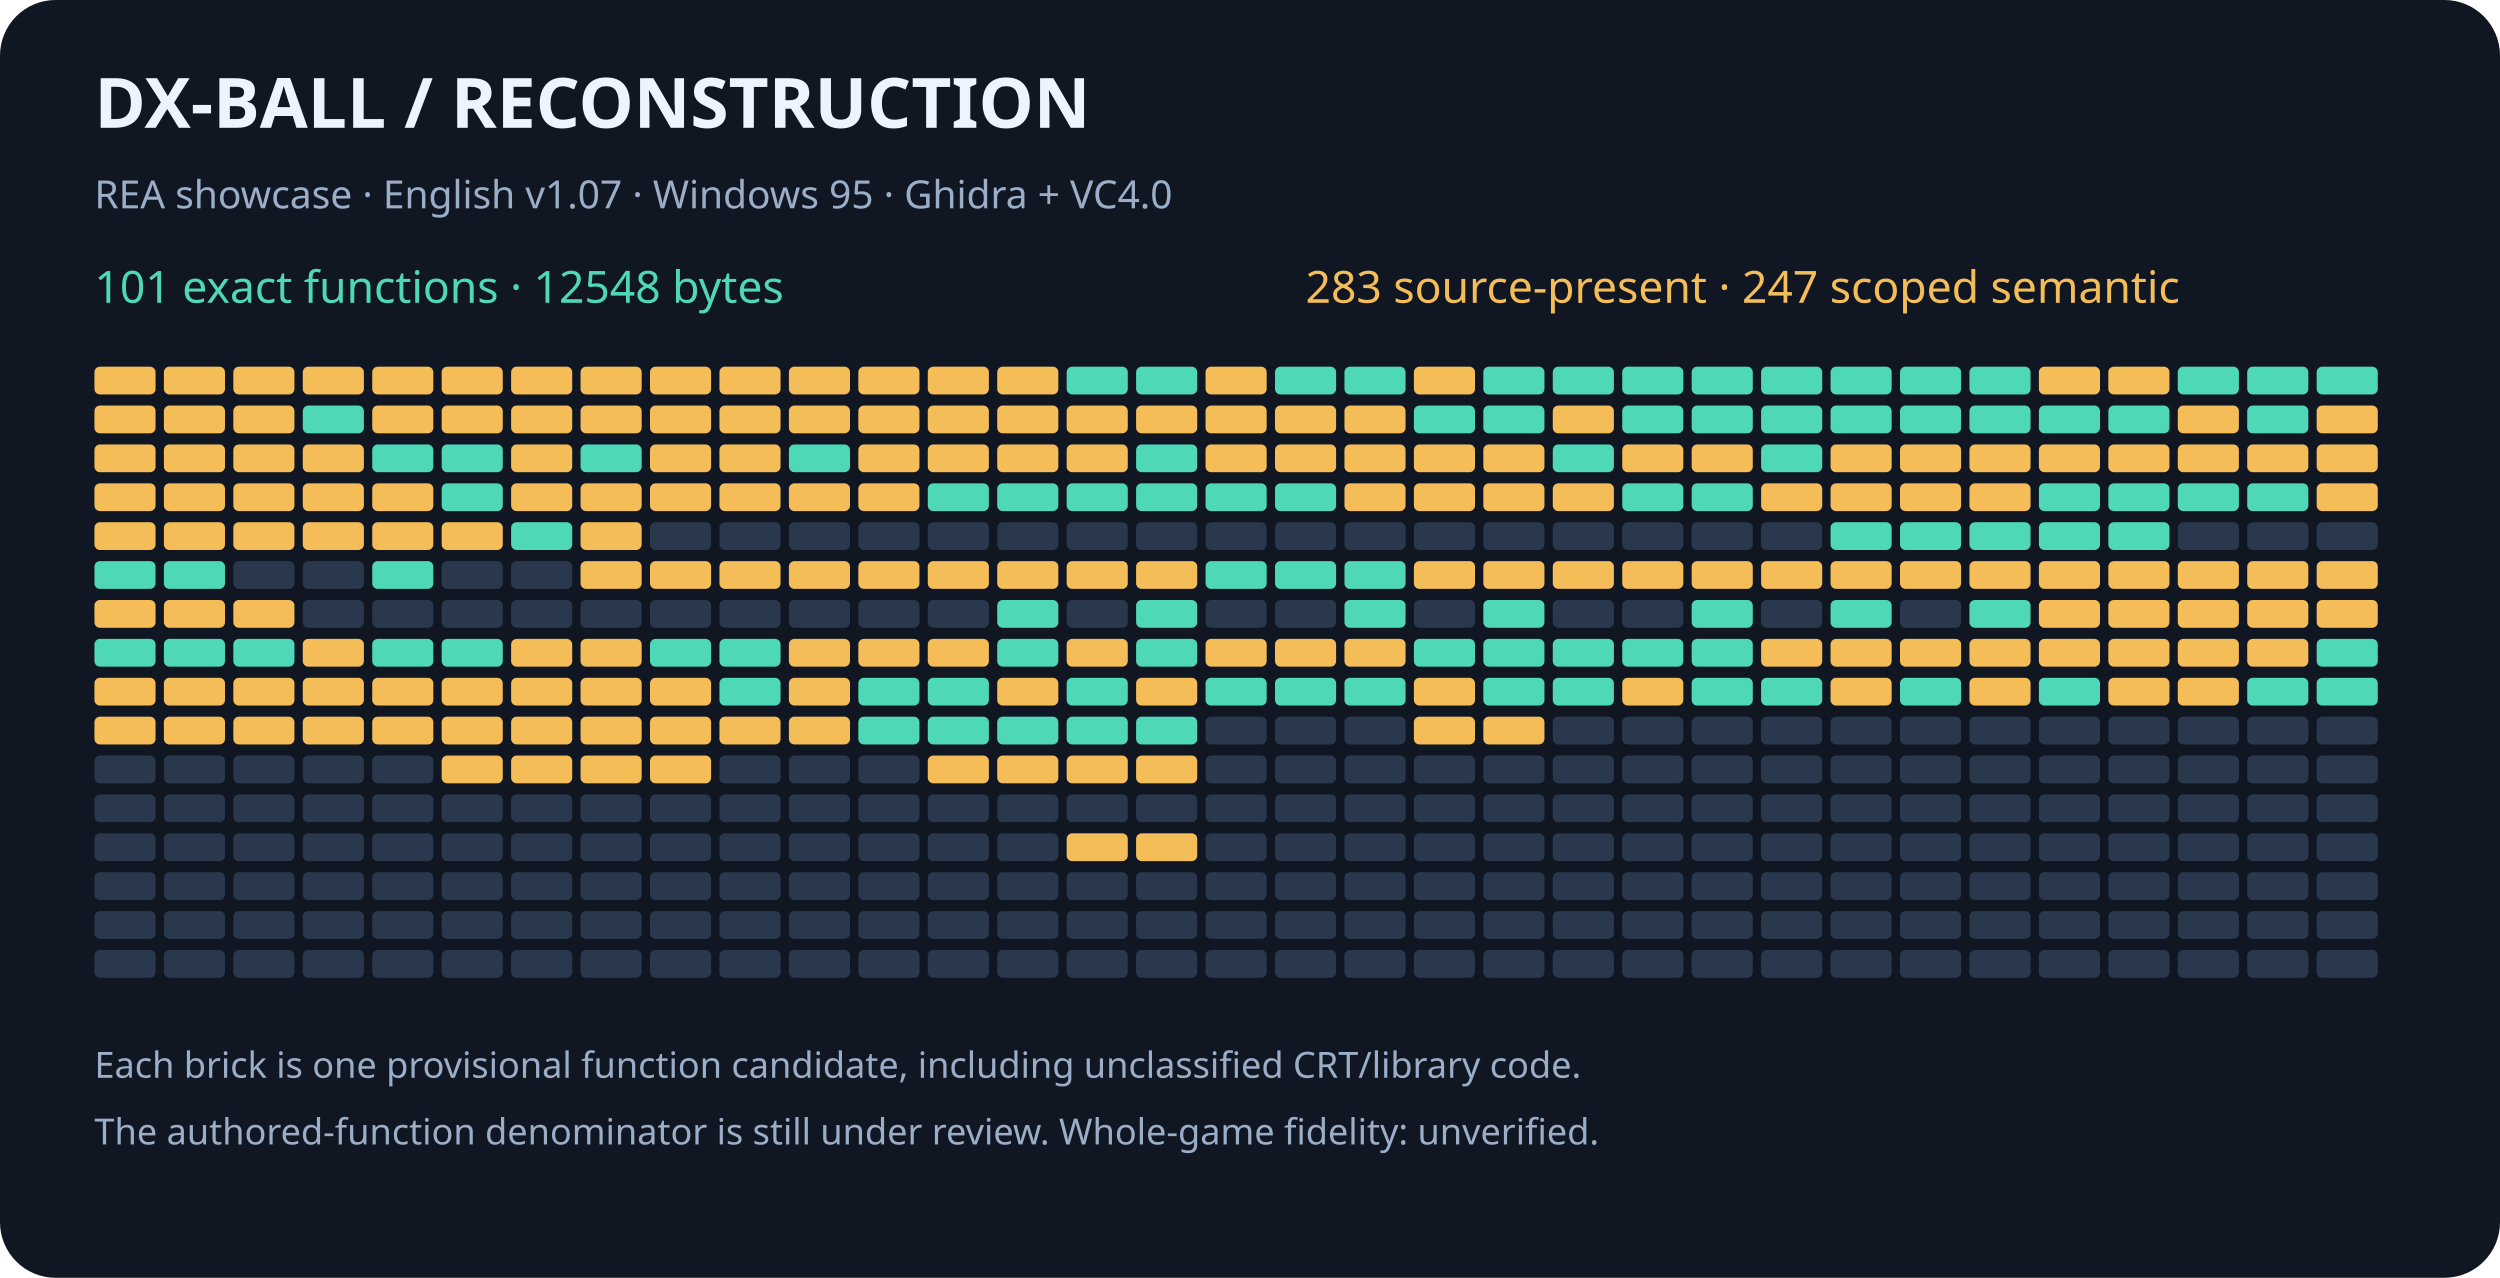
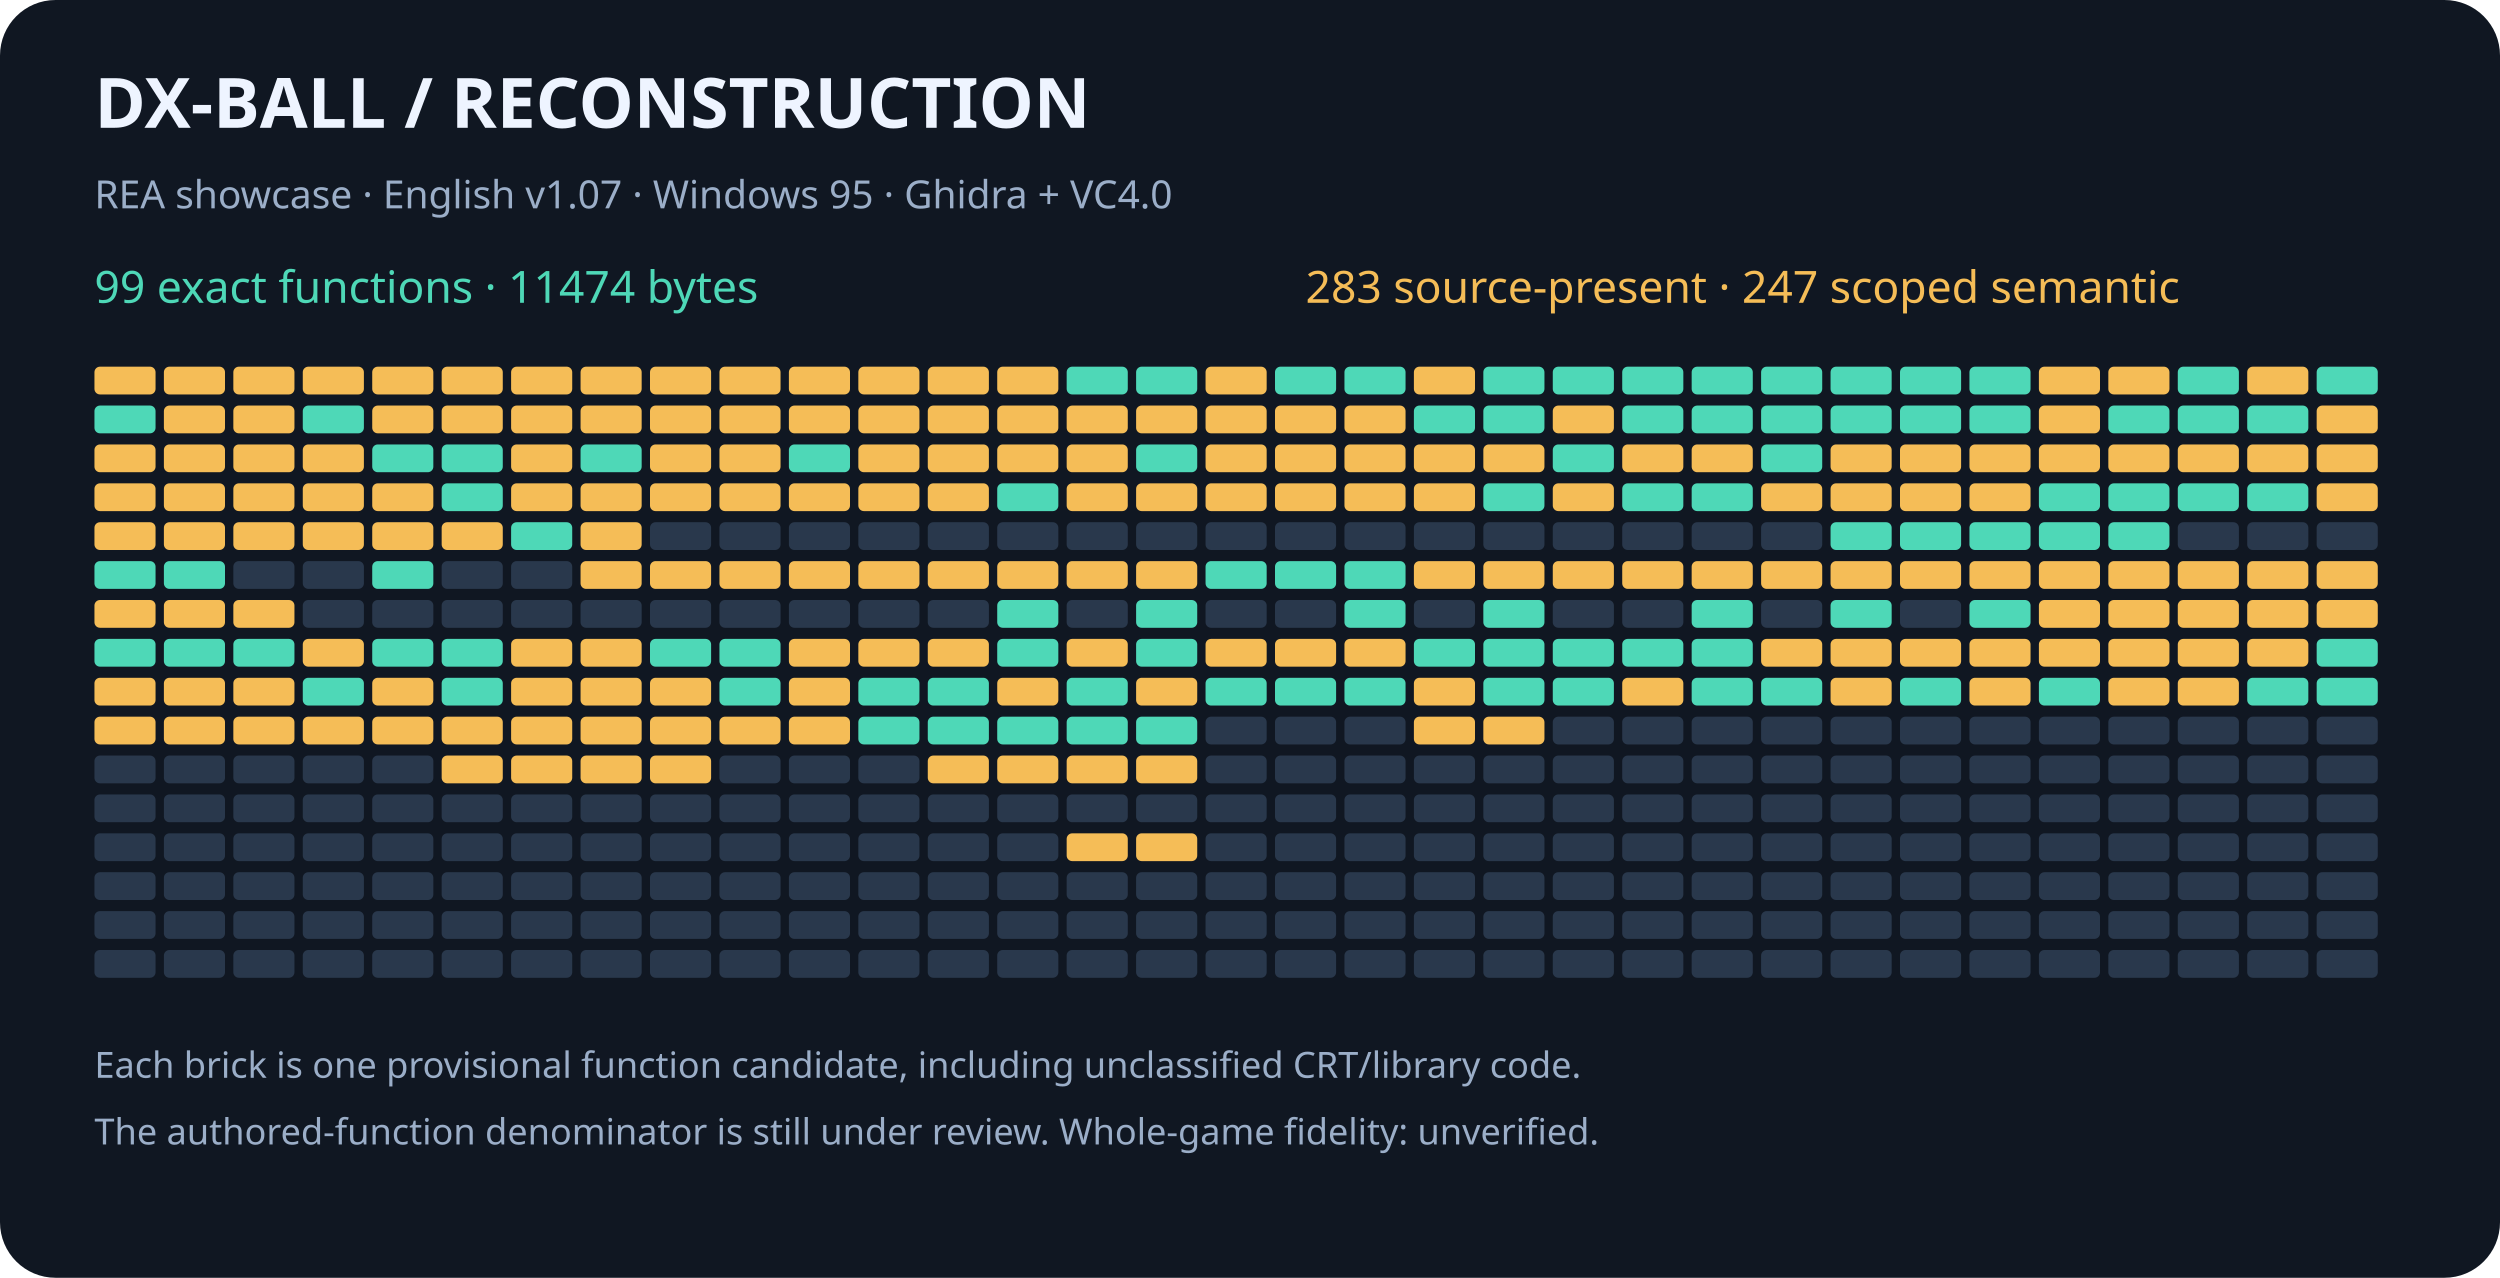
<svg xmlns="http://www.w3.org/2000/svg" width="900" height="460" viewBox="0 0 900 460" role="img" aria-labelledby="title desc">
  <rect width="900" height="460" rx="20" fill="#101722" />
  <g font-family="sans-serif">
    <text x="34" y="46" fill="#eef4ff" font-size="25" font-weight="bold">DX-BALL  /  RECONSTRUCTION</text>
    <text x="34" y="75" fill="#9baec8" font-size="14">REA showcase · English v1.07 · Windows 95 · Ghidra + VC4.0</text>
-     <text x="34" y="109" fill="#4ed8b7" font-size="16">101 exact functions · 12548 bytes</text>
+     <text x="34" y="109" fill="#4ed8b7" font-size="16">99 exact functions · 11474 bytes</text>
    <text x="470" y="109" fill="#f5bd57" font-size="16">283 source-present · 247 scoped semantic</text>
    <rect x="34" y="132" width="22" height="10" rx="2" fill="#f5bd57" />
    <rect x="59" y="132" width="22" height="10" rx="2" fill="#f5bd57" />
    <rect x="84" y="132" width="22" height="10" rx="2" fill="#f5bd57" />
    <rect x="109" y="132" width="22" height="10" rx="2" fill="#f5bd57" />
    <rect x="134" y="132" width="22" height="10" rx="2" fill="#f5bd57" />
    <rect x="159" y="132" width="22" height="10" rx="2" fill="#f5bd57" />
    <rect x="184" y="132" width="22" height="10" rx="2" fill="#f5bd57" />
    <rect x="209" y="132" width="22" height="10" rx="2" fill="#f5bd57" />
    <rect x="234" y="132" width="22" height="10" rx="2" fill="#f5bd57" />
    <rect x="259" y="132" width="22" height="10" rx="2" fill="#f5bd57" />
    <rect x="284" y="132" width="22" height="10" rx="2" fill="#f5bd57" />
    <rect x="309" y="132" width="22" height="10" rx="2" fill="#f5bd57" />
    <rect x="334" y="132" width="22" height="10" rx="2" fill="#f5bd57" />
    <rect x="359" y="132" width="22" height="10" rx="2" fill="#f5bd57" />
    <rect x="384" y="132" width="22" height="10" rx="2" fill="#4ed8b7" />
    <rect x="409" y="132" width="22" height="10" rx="2" fill="#4ed8b7" />
    <rect x="434" y="132" width="22" height="10" rx="2" fill="#f5bd57" />
    <rect x="459" y="132" width="22" height="10" rx="2" fill="#4ed8b7" />
    <rect x="484" y="132" width="22" height="10" rx="2" fill="#4ed8b7" />
    <rect x="509" y="132" width="22" height="10" rx="2" fill="#f5bd57" />
    <rect x="534" y="132" width="22" height="10" rx="2" fill="#4ed8b7" />
    <rect x="559" y="132" width="22" height="10" rx="2" fill="#4ed8b7" />
    <rect x="584" y="132" width="22" height="10" rx="2" fill="#4ed8b7" />
    <rect x="609" y="132" width="22" height="10" rx="2" fill="#4ed8b7" />
    <rect x="634" y="132" width="22" height="10" rx="2" fill="#4ed8b7" />
    <rect x="659" y="132" width="22" height="10" rx="2" fill="#4ed8b7" />
    <rect x="684" y="132" width="22" height="10" rx="2" fill="#4ed8b7" />
    <rect x="709" y="132" width="22" height="10" rx="2" fill="#4ed8b7" />
    <rect x="734" y="132" width="22" height="10" rx="2" fill="#f5bd57" />
    <rect x="759" y="132" width="22" height="10" rx="2" fill="#f5bd57" />
    <rect x="784" y="132" width="22" height="10" rx="2" fill="#4ed8b7" />
-     <rect x="809" y="132" width="22" height="10" rx="2" fill="#4ed8b7" />
+     <rect x="809" y="132" width="22" height="10" rx="2" fill="#f5bd57" />
    <rect x="834" y="132" width="22" height="10" rx="2" fill="#4ed8b7" />
-     <rect x="34" y="146" width="22" height="10" rx="2" fill="#f5bd57" />
+     <rect x="34" y="146" width="22" height="10" rx="2" fill="#4ed8b7" />
    <rect x="59" y="146" width="22" height="10" rx="2" fill="#f5bd57" />
    <rect x="84" y="146" width="22" height="10" rx="2" fill="#f5bd57" />
    <rect x="109" y="146" width="22" height="10" rx="2" fill="#4ed8b7" />
    <rect x="134" y="146" width="22" height="10" rx="2" fill="#f5bd57" />
    <rect x="159" y="146" width="22" height="10" rx="2" fill="#f5bd57" />
    <rect x="184" y="146" width="22" height="10" rx="2" fill="#f5bd57" />
    <rect x="209" y="146" width="22" height="10" rx="2" fill="#f5bd57" />
    <rect x="234" y="146" width="22" height="10" rx="2" fill="#f5bd57" />
    <rect x="259" y="146" width="22" height="10" rx="2" fill="#f5bd57" />
    <rect x="284" y="146" width="22" height="10" rx="2" fill="#f5bd57" />
    <rect x="309" y="146" width="22" height="10" rx="2" fill="#f5bd57" />
    <rect x="334" y="146" width="22" height="10" rx="2" fill="#f5bd57" />
    <rect x="359" y="146" width="22" height="10" rx="2" fill="#f5bd57" />
    <rect x="384" y="146" width="22" height="10" rx="2" fill="#f5bd57" />
    <rect x="409" y="146" width="22" height="10" rx="2" fill="#f5bd57" />
    <rect x="434" y="146" width="22" height="10" rx="2" fill="#f5bd57" />
    <rect x="459" y="146" width="22" height="10" rx="2" fill="#f5bd57" />
    <rect x="484" y="146" width="22" height="10" rx="2" fill="#f5bd57" />
    <rect x="509" y="146" width="22" height="10" rx="2" fill="#4ed8b7" />
    <rect x="534" y="146" width="22" height="10" rx="2" fill="#4ed8b7" />
    <rect x="559" y="146" width="22" height="10" rx="2" fill="#f5bd57" />
    <rect x="584" y="146" width="22" height="10" rx="2" fill="#4ed8b7" />
    <rect x="609" y="146" width="22" height="10" rx="2" fill="#4ed8b7" />
    <rect x="634" y="146" width="22" height="10" rx="2" fill="#4ed8b7" />
    <rect x="659" y="146" width="22" height="10" rx="2" fill="#4ed8b7" />
    <rect x="684" y="146" width="22" height="10" rx="2" fill="#4ed8b7" />
    <rect x="709" y="146" width="22" height="10" rx="2" fill="#4ed8b7" />
-     <rect x="734" y="146" width="22" height="10" rx="2" fill="#4ed8b7" />
+     <rect x="734" y="146" width="22" height="10" rx="2" fill="#f5bd57" />
    <rect x="759" y="146" width="22" height="10" rx="2" fill="#4ed8b7" />
-     <rect x="784" y="146" width="22" height="10" rx="2" fill="#f5bd57" />
+     <rect x="784" y="146" width="22" height="10" rx="2" fill="#4ed8b7" />
    <rect x="809" y="146" width="22" height="10" rx="2" fill="#4ed8b7" />
    <rect x="834" y="146" width="22" height="10" rx="2" fill="#f5bd57" />
    <rect x="34" y="160" width="22" height="10" rx="2" fill="#f5bd57" />
    <rect x="59" y="160" width="22" height="10" rx="2" fill="#f5bd57" />
    <rect x="84" y="160" width="22" height="10" rx="2" fill="#f5bd57" />
    <rect x="109" y="160" width="22" height="10" rx="2" fill="#f5bd57" />
    <rect x="134" y="160" width="22" height="10" rx="2" fill="#4ed8b7" />
    <rect x="159" y="160" width="22" height="10" rx="2" fill="#4ed8b7" />
    <rect x="184" y="160" width="22" height="10" rx="2" fill="#f5bd57" />
    <rect x="209" y="160" width="22" height="10" rx="2" fill="#4ed8b7" />
    <rect x="234" y="160" width="22" height="10" rx="2" fill="#f5bd57" />
    <rect x="259" y="160" width="22" height="10" rx="2" fill="#f5bd57" />
    <rect x="284" y="160" width="22" height="10" rx="2" fill="#4ed8b7" />
    <rect x="309" y="160" width="22" height="10" rx="2" fill="#f5bd57" />
    <rect x="334" y="160" width="22" height="10" rx="2" fill="#f5bd57" />
    <rect x="359" y="160" width="22" height="10" rx="2" fill="#f5bd57" />
    <rect x="384" y="160" width="22" height="10" rx="2" fill="#f5bd57" />
    <rect x="409" y="160" width="22" height="10" rx="2" fill="#4ed8b7" />
    <rect x="434" y="160" width="22" height="10" rx="2" fill="#f5bd57" />
    <rect x="459" y="160" width="22" height="10" rx="2" fill="#f5bd57" />
    <rect x="484" y="160" width="22" height="10" rx="2" fill="#f5bd57" />
    <rect x="509" y="160" width="22" height="10" rx="2" fill="#f5bd57" />
    <rect x="534" y="160" width="22" height="10" rx="2" fill="#f5bd57" />
    <rect x="559" y="160" width="22" height="10" rx="2" fill="#4ed8b7" />
    <rect x="584" y="160" width="22" height="10" rx="2" fill="#f5bd57" />
    <rect x="609" y="160" width="22" height="10" rx="2" fill="#f5bd57" />
    <rect x="634" y="160" width="22" height="10" rx="2" fill="#4ed8b7" />
    <rect x="659" y="160" width="22" height="10" rx="2" fill="#f5bd57" />
    <rect x="684" y="160" width="22" height="10" rx="2" fill="#f5bd57" />
    <rect x="709" y="160" width="22" height="10" rx="2" fill="#f5bd57" />
    <rect x="734" y="160" width="22" height="10" rx="2" fill="#f5bd57" />
    <rect x="759" y="160" width="22" height="10" rx="2" fill="#f5bd57" />
    <rect x="784" y="160" width="22" height="10" rx="2" fill="#f5bd57" />
    <rect x="809" y="160" width="22" height="10" rx="2" fill="#f5bd57" />
    <rect x="834" y="160" width="22" height="10" rx="2" fill="#f5bd57" />
    <rect x="34" y="174" width="22" height="10" rx="2" fill="#f5bd57" />
    <rect x="59" y="174" width="22" height="10" rx="2" fill="#f5bd57" />
    <rect x="84" y="174" width="22" height="10" rx="2" fill="#f5bd57" />
    <rect x="109" y="174" width="22" height="10" rx="2" fill="#f5bd57" />
    <rect x="134" y="174" width="22" height="10" rx="2" fill="#f5bd57" />
    <rect x="159" y="174" width="22" height="10" rx="2" fill="#4ed8b7" />
    <rect x="184" y="174" width="22" height="10" rx="2" fill="#f5bd57" />
    <rect x="209" y="174" width="22" height="10" rx="2" fill="#f5bd57" />
    <rect x="234" y="174" width="22" height="10" rx="2" fill="#f5bd57" />
    <rect x="259" y="174" width="22" height="10" rx="2" fill="#f5bd57" />
    <rect x="284" y="174" width="22" height="10" rx="2" fill="#f5bd57" />
    <rect x="309" y="174" width="22" height="10" rx="2" fill="#f5bd57" />
-     <rect x="334" y="174" width="22" height="10" rx="2" fill="#4ed8b7" />
+     <rect x="334" y="174" width="22" height="10" rx="2" fill="#f5bd57" />
    <rect x="359" y="174" width="22" height="10" rx="2" fill="#4ed8b7" />
-     <rect x="384" y="174" width="22" height="10" rx="2" fill="#4ed8b7" />
-     <rect x="409" y="174" width="22" height="10" rx="2" fill="#4ed8b7" />
-     <rect x="434" y="174" width="22" height="10" rx="2" fill="#4ed8b7" />
-     <rect x="459" y="174" width="22" height="10" rx="2" fill="#4ed8b7" />
+     <rect x="384" y="174" width="22" height="10" rx="2" fill="#f5bd57" />
+     <rect x="409" y="174" width="22" height="10" rx="2" fill="#f5bd57" />
+     <rect x="434" y="174" width="22" height="10" rx="2" fill="#f5bd57" />
+     <rect x="459" y="174" width="22" height="10" rx="2" fill="#f5bd57" />
    <rect x="484" y="174" width="22" height="10" rx="2" fill="#f5bd57" />
    <rect x="509" y="174" width="22" height="10" rx="2" fill="#f5bd57" />
-     <rect x="534" y="174" width="22" height="10" rx="2" fill="#f5bd57" />
+     <rect x="534" y="174" width="22" height="10" rx="2" fill="#4ed8b7" />
    <rect x="559" y="174" width="22" height="10" rx="2" fill="#f5bd57" />
    <rect x="584" y="174" width="22" height="10" rx="2" fill="#4ed8b7" />
    <rect x="609" y="174" width="22" height="10" rx="2" fill="#4ed8b7" />
    <rect x="634" y="174" width="22" height="10" rx="2" fill="#f5bd57" />
    <rect x="659" y="174" width="22" height="10" rx="2" fill="#f5bd57" />
    <rect x="684" y="174" width="22" height="10" rx="2" fill="#f5bd57" />
    <rect x="709" y="174" width="22" height="10" rx="2" fill="#f5bd57" />
    <rect x="734" y="174" width="22" height="10" rx="2" fill="#4ed8b7" />
    <rect x="759" y="174" width="22" height="10" rx="2" fill="#4ed8b7" />
    <rect x="784" y="174" width="22" height="10" rx="2" fill="#4ed8b7" />
    <rect x="809" y="174" width="22" height="10" rx="2" fill="#4ed8b7" />
    <rect x="834" y="174" width="22" height="10" rx="2" fill="#f5bd57" />
    <rect x="34" y="188" width="22" height="10" rx="2" fill="#f5bd57" />
    <rect x="59" y="188" width="22" height="10" rx="2" fill="#f5bd57" />
    <rect x="84" y="188" width="22" height="10" rx="2" fill="#f5bd57" />
    <rect x="109" y="188" width="22" height="10" rx="2" fill="#f5bd57" />
    <rect x="134" y="188" width="22" height="10" rx="2" fill="#f5bd57" />
    <rect x="159" y="188" width="22" height="10" rx="2" fill="#f5bd57" />
    <rect x="184" y="188" width="22" height="10" rx="2" fill="#4ed8b7" />
    <rect x="209" y="188" width="22" height="10" rx="2" fill="#f5bd57" />
    <rect x="234" y="188" width="22" height="10" rx="2" fill="#29384c" />
    <rect x="259" y="188" width="22" height="10" rx="2" fill="#29384c" />
    <rect x="284" y="188" width="22" height="10" rx="2" fill="#29384c" />
    <rect x="309" y="188" width="22" height="10" rx="2" fill="#29384c" />
    <rect x="334" y="188" width="22" height="10" rx="2" fill="#29384c" />
    <rect x="359" y="188" width="22" height="10" rx="2" fill="#29384c" />
    <rect x="384" y="188" width="22" height="10" rx="2" fill="#29384c" />
    <rect x="409" y="188" width="22" height="10" rx="2" fill="#29384c" />
    <rect x="434" y="188" width="22" height="10" rx="2" fill="#29384c" />
    <rect x="459" y="188" width="22" height="10" rx="2" fill="#29384c" />
    <rect x="484" y="188" width="22" height="10" rx="2" fill="#29384c" />
    <rect x="509" y="188" width="22" height="10" rx="2" fill="#29384c" />
    <rect x="534" y="188" width="22" height="10" rx="2" fill="#29384c" />
    <rect x="559" y="188" width="22" height="10" rx="2" fill="#29384c" />
    <rect x="584" y="188" width="22" height="10" rx="2" fill="#29384c" />
    <rect x="609" y="188" width="22" height="10" rx="2" fill="#29384c" />
    <rect x="634" y="188" width="22" height="10" rx="2" fill="#29384c" />
    <rect x="659" y="188" width="22" height="10" rx="2" fill="#4ed8b7" />
    <rect x="684" y="188" width="22" height="10" rx="2" fill="#4ed8b7" />
    <rect x="709" y="188" width="22" height="10" rx="2" fill="#4ed8b7" />
    <rect x="734" y="188" width="22" height="10" rx="2" fill="#4ed8b7" />
    <rect x="759" y="188" width="22" height="10" rx="2" fill="#4ed8b7" />
    <rect x="784" y="188" width="22" height="10" rx="2" fill="#29384c" />
    <rect x="809" y="188" width="22" height="10" rx="2" fill="#29384c" />
    <rect x="834" y="188" width="22" height="10" rx="2" fill="#29384c" />
    <rect x="34" y="202" width="22" height="10" rx="2" fill="#4ed8b7" />
    <rect x="59" y="202" width="22" height="10" rx="2" fill="#4ed8b7" />
    <rect x="84" y="202" width="22" height="10" rx="2" fill="#29384c" />
    <rect x="109" y="202" width="22" height="10" rx="2" fill="#29384c" />
    <rect x="134" y="202" width="22" height="10" rx="2" fill="#4ed8b7" />
    <rect x="159" y="202" width="22" height="10" rx="2" fill="#29384c" />
    <rect x="184" y="202" width="22" height="10" rx="2" fill="#29384c" />
    <rect x="209" y="202" width="22" height="10" rx="2" fill="#f5bd57" />
    <rect x="234" y="202" width="22" height="10" rx="2" fill="#f5bd57" />
    <rect x="259" y="202" width="22" height="10" rx="2" fill="#f5bd57" />
    <rect x="284" y="202" width="22" height="10" rx="2" fill="#f5bd57" />
    <rect x="309" y="202" width="22" height="10" rx="2" fill="#f5bd57" />
    <rect x="334" y="202" width="22" height="10" rx="2" fill="#f5bd57" />
    <rect x="359" y="202" width="22" height="10" rx="2" fill="#f5bd57" />
    <rect x="384" y="202" width="22" height="10" rx="2" fill="#f5bd57" />
    <rect x="409" y="202" width="22" height="10" rx="2" fill="#f5bd57" />
    <rect x="434" y="202" width="22" height="10" rx="2" fill="#4ed8b7" />
    <rect x="459" y="202" width="22" height="10" rx="2" fill="#4ed8b7" />
    <rect x="484" y="202" width="22" height="10" rx="2" fill="#4ed8b7" />
    <rect x="509" y="202" width="22" height="10" rx="2" fill="#f5bd57" />
    <rect x="534" y="202" width="22" height="10" rx="2" fill="#f5bd57" />
    <rect x="559" y="202" width="22" height="10" rx="2" fill="#f5bd57" />
    <rect x="584" y="202" width="22" height="10" rx="2" fill="#f5bd57" />
    <rect x="609" y="202" width="22" height="10" rx="2" fill="#f5bd57" />
    <rect x="634" y="202" width="22" height="10" rx="2" fill="#f5bd57" />
    <rect x="659" y="202" width="22" height="10" rx="2" fill="#f5bd57" />
    <rect x="684" y="202" width="22" height="10" rx="2" fill="#f5bd57" />
    <rect x="709" y="202" width="22" height="10" rx="2" fill="#f5bd57" />
    <rect x="734" y="202" width="22" height="10" rx="2" fill="#f5bd57" />
    <rect x="759" y="202" width="22" height="10" rx="2" fill="#f5bd57" />
    <rect x="784" y="202" width="22" height="10" rx="2" fill="#f5bd57" />
    <rect x="809" y="202" width="22" height="10" rx="2" fill="#f5bd57" />
    <rect x="834" y="202" width="22" height="10" rx="2" fill="#f5bd57" />
    <rect x="34" y="216" width="22" height="10" rx="2" fill="#f5bd57" />
    <rect x="59" y="216" width="22" height="10" rx="2" fill="#f5bd57" />
    <rect x="84" y="216" width="22" height="10" rx="2" fill="#f5bd57" />
    <rect x="109" y="216" width="22" height="10" rx="2" fill="#29384c" />
    <rect x="134" y="216" width="22" height="10" rx="2" fill="#29384c" />
    <rect x="159" y="216" width="22" height="10" rx="2" fill="#29384c" />
    <rect x="184" y="216" width="22" height="10" rx="2" fill="#29384c" />
    <rect x="209" y="216" width="22" height="10" rx="2" fill="#29384c" />
    <rect x="234" y="216" width="22" height="10" rx="2" fill="#29384c" />
    <rect x="259" y="216" width="22" height="10" rx="2" fill="#29384c" />
    <rect x="284" y="216" width="22" height="10" rx="2" fill="#29384c" />
    <rect x="309" y="216" width="22" height="10" rx="2" fill="#29384c" />
    <rect x="334" y="216" width="22" height="10" rx="2" fill="#29384c" />
    <rect x="359" y="216" width="22" height="10" rx="2" fill="#4ed8b7" />
    <rect x="384" y="216" width="22" height="10" rx="2" fill="#29384c" />
    <rect x="409" y="216" width="22" height="10" rx="2" fill="#4ed8b7" />
    <rect x="434" y="216" width="22" height="10" rx="2" fill="#29384c" />
    <rect x="459" y="216" width="22" height="10" rx="2" fill="#29384c" />
    <rect x="484" y="216" width="22" height="10" rx="2" fill="#4ed8b7" />
    <rect x="509" y="216" width="22" height="10" rx="2" fill="#29384c" />
    <rect x="534" y="216" width="22" height="10" rx="2" fill="#4ed8b7" />
    <rect x="559" y="216" width="22" height="10" rx="2" fill="#29384c" />
    <rect x="584" y="216" width="22" height="10" rx="2" fill="#29384c" />
    <rect x="609" y="216" width="22" height="10" rx="2" fill="#4ed8b7" />
    <rect x="634" y="216" width="22" height="10" rx="2" fill="#29384c" />
    <rect x="659" y="216" width="22" height="10" rx="2" fill="#4ed8b7" />
    <rect x="684" y="216" width="22" height="10" rx="2" fill="#29384c" />
    <rect x="709" y="216" width="22" height="10" rx="2" fill="#4ed8b7" />
    <rect x="734" y="216" width="22" height="10" rx="2" fill="#f5bd57" />
    <rect x="759" y="216" width="22" height="10" rx="2" fill="#f5bd57" />
    <rect x="784" y="216" width="22" height="10" rx="2" fill="#f5bd57" />
    <rect x="809" y="216" width="22" height="10" rx="2" fill="#f5bd57" />
    <rect x="834" y="216" width="22" height="10" rx="2" fill="#f5bd57" />
    <rect x="34" y="230" width="22" height="10" rx="2" fill="#4ed8b7" />
    <rect x="59" y="230" width="22" height="10" rx="2" fill="#4ed8b7" />
    <rect x="84" y="230" width="22" height="10" rx="2" fill="#4ed8b7" />
    <rect x="109" y="230" width="22" height="10" rx="2" fill="#f5bd57" />
    <rect x="134" y="230" width="22" height="10" rx="2" fill="#4ed8b7" />
    <rect x="159" y="230" width="22" height="10" rx="2" fill="#4ed8b7" />
    <rect x="184" y="230" width="22" height="10" rx="2" fill="#f5bd57" />
    <rect x="209" y="230" width="22" height="10" rx="2" fill="#f5bd57" />
    <rect x="234" y="230" width="22" height="10" rx="2" fill="#4ed8b7" />
    <rect x="259" y="230" width="22" height="10" rx="2" fill="#4ed8b7" />
    <rect x="284" y="230" width="22" height="10" rx="2" fill="#f5bd57" />
    <rect x="309" y="230" width="22" height="10" rx="2" fill="#f5bd57" />
    <rect x="334" y="230" width="22" height="10" rx="2" fill="#f5bd57" />
    <rect x="359" y="230" width="22" height="10" rx="2" fill="#4ed8b7" />
    <rect x="384" y="230" width="22" height="10" rx="2" fill="#f5bd57" />
    <rect x="409" y="230" width="22" height="10" rx="2" fill="#4ed8b7" />
    <rect x="434" y="230" width="22" height="10" rx="2" fill="#f5bd57" />
    <rect x="459" y="230" width="22" height="10" rx="2" fill="#f5bd57" />
    <rect x="484" y="230" width="22" height="10" rx="2" fill="#f5bd57" />
    <rect x="509" y="230" width="22" height="10" rx="2" fill="#4ed8b7" />
    <rect x="534" y="230" width="22" height="10" rx="2" fill="#4ed8b7" />
    <rect x="559" y="230" width="22" height="10" rx="2" fill="#4ed8b7" />
    <rect x="584" y="230" width="22" height="10" rx="2" fill="#4ed8b7" />
    <rect x="609" y="230" width="22" height="10" rx="2" fill="#4ed8b7" />
    <rect x="634" y="230" width="22" height="10" rx="2" fill="#f5bd57" />
    <rect x="659" y="230" width="22" height="10" rx="2" fill="#f5bd57" />
    <rect x="684" y="230" width="22" height="10" rx="2" fill="#f5bd57" />
    <rect x="709" y="230" width="22" height="10" rx="2" fill="#f5bd57" />
    <rect x="734" y="230" width="22" height="10" rx="2" fill="#f5bd57" />
    <rect x="759" y="230" width="22" height="10" rx="2" fill="#f5bd57" />
    <rect x="784" y="230" width="22" height="10" rx="2" fill="#f5bd57" />
    <rect x="809" y="230" width="22" height="10" rx="2" fill="#f5bd57" />
    <rect x="834" y="230" width="22" height="10" rx="2" fill="#4ed8b7" />
    <rect x="34" y="244" width="22" height="10" rx="2" fill="#f5bd57" />
    <rect x="59" y="244" width="22" height="10" rx="2" fill="#f5bd57" />
    <rect x="84" y="244" width="22" height="10" rx="2" fill="#f5bd57" />
-     <rect x="109" y="244" width="22" height="10" rx="2" fill="#f5bd57" />
+     <rect x="109" y="244" width="22" height="10" rx="2" fill="#4ed8b7" />
    <rect x="134" y="244" width="22" height="10" rx="2" fill="#f5bd57" />
-     <rect x="159" y="244" width="22" height="10" rx="2" fill="#f5bd57" />
+     <rect x="159" y="244" width="22" height="10" rx="2" fill="#4ed8b7" />
    <rect x="184" y="244" width="22" height="10" rx="2" fill="#f5bd57" />
    <rect x="209" y="244" width="22" height="10" rx="2" fill="#f5bd57" />
    <rect x="234" y="244" width="22" height="10" rx="2" fill="#f5bd57" />
    <rect x="259" y="244" width="22" height="10" rx="2" fill="#4ed8b7" />
    <rect x="284" y="244" width="22" height="10" rx="2" fill="#f5bd57" />
    <rect x="309" y="244" width="22" height="10" rx="2" fill="#4ed8b7" />
    <rect x="334" y="244" width="22" height="10" rx="2" fill="#4ed8b7" />
    <rect x="359" y="244" width="22" height="10" rx="2" fill="#f5bd57" />
    <rect x="384" y="244" width="22" height="10" rx="2" fill="#4ed8b7" />
    <rect x="409" y="244" width="22" height="10" rx="2" fill="#f5bd57" />
    <rect x="434" y="244" width="22" height="10" rx="2" fill="#4ed8b7" />
    <rect x="459" y="244" width="22" height="10" rx="2" fill="#4ed8b7" />
    <rect x="484" y="244" width="22" height="10" rx="2" fill="#4ed8b7" />
    <rect x="509" y="244" width="22" height="10" rx="2" fill="#f5bd57" />
    <rect x="534" y="244" width="22" height="10" rx="2" fill="#4ed8b7" />
    <rect x="559" y="244" width="22" height="10" rx="2" fill="#4ed8b7" />
    <rect x="584" y="244" width="22" height="10" rx="2" fill="#f5bd57" />
    <rect x="609" y="244" width="22" height="10" rx="2" fill="#4ed8b7" />
    <rect x="634" y="244" width="22" height="10" rx="2" fill="#4ed8b7" />
    <rect x="659" y="244" width="22" height="10" rx="2" fill="#f5bd57" />
    <rect x="684" y="244" width="22" height="10" rx="2" fill="#4ed8b7" />
    <rect x="709" y="244" width="22" height="10" rx="2" fill="#f5bd57" />
    <rect x="734" y="244" width="22" height="10" rx="2" fill="#4ed8b7" />
    <rect x="759" y="244" width="22" height="10" rx="2" fill="#f5bd57" />
    <rect x="784" y="244" width="22" height="10" rx="2" fill="#f5bd57" />
    <rect x="809" y="244" width="22" height="10" rx="2" fill="#4ed8b7" />
    <rect x="834" y="244" width="22" height="10" rx="2" fill="#4ed8b7" />
    <rect x="34" y="258" width="22" height="10" rx="2" fill="#f5bd57" />
    <rect x="59" y="258" width="22" height="10" rx="2" fill="#f5bd57" />
    <rect x="84" y="258" width="22" height="10" rx="2" fill="#f5bd57" />
    <rect x="109" y="258" width="22" height="10" rx="2" fill="#f5bd57" />
    <rect x="134" y="258" width="22" height="10" rx="2" fill="#f5bd57" />
    <rect x="159" y="258" width="22" height="10" rx="2" fill="#f5bd57" />
    <rect x="184" y="258" width="22" height="10" rx="2" fill="#f5bd57" />
    <rect x="209" y="258" width="22" height="10" rx="2" fill="#f5bd57" />
    <rect x="234" y="258" width="22" height="10" rx="2" fill="#f5bd57" />
    <rect x="259" y="258" width="22" height="10" rx="2" fill="#f5bd57" />
    <rect x="284" y="258" width="22" height="10" rx="2" fill="#f5bd57" />
    <rect x="309" y="258" width="22" height="10" rx="2" fill="#4ed8b7" />
    <rect x="334" y="258" width="22" height="10" rx="2" fill="#4ed8b7" />
    <rect x="359" y="258" width="22" height="10" rx="2" fill="#4ed8b7" />
    <rect x="384" y="258" width="22" height="10" rx="2" fill="#4ed8b7" />
    <rect x="409" y="258" width="22" height="10" rx="2" fill="#4ed8b7" />
    <rect x="434" y="258" width="22" height="10" rx="2" fill="#29384c" />
    <rect x="459" y="258" width="22" height="10" rx="2" fill="#29384c" />
    <rect x="484" y="258" width="22" height="10" rx="2" fill="#29384c" />
    <rect x="509" y="258" width="22" height="10" rx="2" fill="#f5bd57" />
    <rect x="534" y="258" width="22" height="10" rx="2" fill="#f5bd57" />
    <rect x="559" y="258" width="22" height="10" rx="2" fill="#29384c" />
    <rect x="584" y="258" width="22" height="10" rx="2" fill="#29384c" />
    <rect x="609" y="258" width="22" height="10" rx="2" fill="#29384c" />
    <rect x="634" y="258" width="22" height="10" rx="2" fill="#29384c" />
    <rect x="659" y="258" width="22" height="10" rx="2" fill="#29384c" />
    <rect x="684" y="258" width="22" height="10" rx="2" fill="#29384c" />
    <rect x="709" y="258" width="22" height="10" rx="2" fill="#29384c" />
    <rect x="734" y="258" width="22" height="10" rx="2" fill="#29384c" />
    <rect x="759" y="258" width="22" height="10" rx="2" fill="#29384c" />
    <rect x="784" y="258" width="22" height="10" rx="2" fill="#29384c" />
    <rect x="809" y="258" width="22" height="10" rx="2" fill="#29384c" />
    <rect x="834" y="258" width="22" height="10" rx="2" fill="#29384c" />
    <rect x="34" y="272" width="22" height="10" rx="2" fill="#29384c" />
    <rect x="59" y="272" width="22" height="10" rx="2" fill="#29384c" />
    <rect x="84" y="272" width="22" height="10" rx="2" fill="#29384c" />
    <rect x="109" y="272" width="22" height="10" rx="2" fill="#29384c" />
    <rect x="134" y="272" width="22" height="10" rx="2" fill="#29384c" />
    <rect x="159" y="272" width="22" height="10" rx="2" fill="#f5bd57" />
    <rect x="184" y="272" width="22" height="10" rx="2" fill="#f5bd57" />
    <rect x="209" y="272" width="22" height="10" rx="2" fill="#f5bd57" />
    <rect x="234" y="272" width="22" height="10" rx="2" fill="#f5bd57" />
    <rect x="259" y="272" width="22" height="10" rx="2" fill="#29384c" />
    <rect x="284" y="272" width="22" height="10" rx="2" fill="#29384c" />
    <rect x="309" y="272" width="22" height="10" rx="2" fill="#29384c" />
    <rect x="334" y="272" width="22" height="10" rx="2" fill="#f5bd57" />
    <rect x="359" y="272" width="22" height="10" rx="2" fill="#f5bd57" />
    <rect x="384" y="272" width="22" height="10" rx="2" fill="#f5bd57" />
    <rect x="409" y="272" width="22" height="10" rx="2" fill="#f5bd57" />
    <rect x="434" y="272" width="22" height="10" rx="2" fill="#29384c" />
    <rect x="459" y="272" width="22" height="10" rx="2" fill="#29384c" />
    <rect x="484" y="272" width="22" height="10" rx="2" fill="#29384c" />
    <rect x="509" y="272" width="22" height="10" rx="2" fill="#29384c" />
    <rect x="534" y="272" width="22" height="10" rx="2" fill="#29384c" />
    <rect x="559" y="272" width="22" height="10" rx="2" fill="#29384c" />
    <rect x="584" y="272" width="22" height="10" rx="2" fill="#29384c" />
    <rect x="609" y="272" width="22" height="10" rx="2" fill="#29384c" />
    <rect x="634" y="272" width="22" height="10" rx="2" fill="#29384c" />
    <rect x="659" y="272" width="22" height="10" rx="2" fill="#29384c" />
    <rect x="684" y="272" width="22" height="10" rx="2" fill="#29384c" />
    <rect x="709" y="272" width="22" height="10" rx="2" fill="#29384c" />
    <rect x="734" y="272" width="22" height="10" rx="2" fill="#29384c" />
    <rect x="759" y="272" width="22" height="10" rx="2" fill="#29384c" />
    <rect x="784" y="272" width="22" height="10" rx="2" fill="#29384c" />
    <rect x="809" y="272" width="22" height="10" rx="2" fill="#29384c" />
    <rect x="834" y="272" width="22" height="10" rx="2" fill="#29384c" />
    <rect x="34" y="286" width="22" height="10" rx="2" fill="#29384c" />
    <rect x="59" y="286" width="22" height="10" rx="2" fill="#29384c" />
    <rect x="84" y="286" width="22" height="10" rx="2" fill="#29384c" />
    <rect x="109" y="286" width="22" height="10" rx="2" fill="#29384c" />
    <rect x="134" y="286" width="22" height="10" rx="2" fill="#29384c" />
    <rect x="159" y="286" width="22" height="10" rx="2" fill="#29384c" />
    <rect x="184" y="286" width="22" height="10" rx="2" fill="#29384c" />
    <rect x="209" y="286" width="22" height="10" rx="2" fill="#29384c" />
    <rect x="234" y="286" width="22" height="10" rx="2" fill="#29384c" />
    <rect x="259" y="286" width="22" height="10" rx="2" fill="#29384c" />
    <rect x="284" y="286" width="22" height="10" rx="2" fill="#29384c" />
    <rect x="309" y="286" width="22" height="10" rx="2" fill="#29384c" />
    <rect x="334" y="286" width="22" height="10" rx="2" fill="#29384c" />
    <rect x="359" y="286" width="22" height="10" rx="2" fill="#29384c" />
    <rect x="384" y="286" width="22" height="10" rx="2" fill="#29384c" />
    <rect x="409" y="286" width="22" height="10" rx="2" fill="#29384c" />
    <rect x="434" y="286" width="22" height="10" rx="2" fill="#29384c" />
    <rect x="459" y="286" width="22" height="10" rx="2" fill="#29384c" />
    <rect x="484" y="286" width="22" height="10" rx="2" fill="#29384c" />
    <rect x="509" y="286" width="22" height="10" rx="2" fill="#29384c" />
    <rect x="534" y="286" width="22" height="10" rx="2" fill="#29384c" />
    <rect x="559" y="286" width="22" height="10" rx="2" fill="#29384c" />
    <rect x="584" y="286" width="22" height="10" rx="2" fill="#29384c" />
    <rect x="609" y="286" width="22" height="10" rx="2" fill="#29384c" />
    <rect x="634" y="286" width="22" height="10" rx="2" fill="#29384c" />
    <rect x="659" y="286" width="22" height="10" rx="2" fill="#29384c" />
    <rect x="684" y="286" width="22" height="10" rx="2" fill="#29384c" />
    <rect x="709" y="286" width="22" height="10" rx="2" fill="#29384c" />
    <rect x="734" y="286" width="22" height="10" rx="2" fill="#29384c" />
    <rect x="759" y="286" width="22" height="10" rx="2" fill="#29384c" />
    <rect x="784" y="286" width="22" height="10" rx="2" fill="#29384c" />
    <rect x="809" y="286" width="22" height="10" rx="2" fill="#29384c" />
    <rect x="834" y="286" width="22" height="10" rx="2" fill="#29384c" />
    <rect x="34" y="300" width="22" height="10" rx="2" fill="#29384c" />
    <rect x="59" y="300" width="22" height="10" rx="2" fill="#29384c" />
    <rect x="84" y="300" width="22" height="10" rx="2" fill="#29384c" />
    <rect x="109" y="300" width="22" height="10" rx="2" fill="#29384c" />
    <rect x="134" y="300" width="22" height="10" rx="2" fill="#29384c" />
    <rect x="159" y="300" width="22" height="10" rx="2" fill="#29384c" />
    <rect x="184" y="300" width="22" height="10" rx="2" fill="#29384c" />
    <rect x="209" y="300" width="22" height="10" rx="2" fill="#29384c" />
    <rect x="234" y="300" width="22" height="10" rx="2" fill="#29384c" />
    <rect x="259" y="300" width="22" height="10" rx="2" fill="#29384c" />
    <rect x="284" y="300" width="22" height="10" rx="2" fill="#29384c" />
    <rect x="309" y="300" width="22" height="10" rx="2" fill="#29384c" />
    <rect x="334" y="300" width="22" height="10" rx="2" fill="#29384c" />
    <rect x="359" y="300" width="22" height="10" rx="2" fill="#29384c" />
    <rect x="384" y="300" width="22" height="10" rx="2" fill="#f5bd57" />
    <rect x="409" y="300" width="22" height="10" rx="2" fill="#f5bd57" />
    <rect x="434" y="300" width="22" height="10" rx="2" fill="#29384c" />
    <rect x="459" y="300" width="22" height="10" rx="2" fill="#29384c" />
    <rect x="484" y="300" width="22" height="10" rx="2" fill="#29384c" />
    <rect x="509" y="300" width="22" height="10" rx="2" fill="#29384c" />
    <rect x="534" y="300" width="22" height="10" rx="2" fill="#29384c" />
    <rect x="559" y="300" width="22" height="10" rx="2" fill="#29384c" />
    <rect x="584" y="300" width="22" height="10" rx="2" fill="#29384c" />
    <rect x="609" y="300" width="22" height="10" rx="2" fill="#29384c" />
    <rect x="634" y="300" width="22" height="10" rx="2" fill="#29384c" />
    <rect x="659" y="300" width="22" height="10" rx="2" fill="#29384c" />
    <rect x="684" y="300" width="22" height="10" rx="2" fill="#29384c" />
    <rect x="709" y="300" width="22" height="10" rx="2" fill="#29384c" />
    <rect x="734" y="300" width="22" height="10" rx="2" fill="#29384c" />
    <rect x="759" y="300" width="22" height="10" rx="2" fill="#29384c" />
    <rect x="784" y="300" width="22" height="10" rx="2" fill="#29384c" />
    <rect x="809" y="300" width="22" height="10" rx="2" fill="#29384c" />
    <rect x="834" y="300" width="22" height="10" rx="2" fill="#29384c" />
    <rect x="34" y="314" width="22" height="10" rx="2" fill="#29384c" />
    <rect x="59" y="314" width="22" height="10" rx="2" fill="#29384c" />
    <rect x="84" y="314" width="22" height="10" rx="2" fill="#29384c" />
    <rect x="109" y="314" width="22" height="10" rx="2" fill="#29384c" />
    <rect x="134" y="314" width="22" height="10" rx="2" fill="#29384c" />
    <rect x="159" y="314" width="22" height="10" rx="2" fill="#29384c" />
    <rect x="184" y="314" width="22" height="10" rx="2" fill="#29384c" />
    <rect x="209" y="314" width="22" height="10" rx="2" fill="#29384c" />
    <rect x="234" y="314" width="22" height="10" rx="2" fill="#29384c" />
    <rect x="259" y="314" width="22" height="10" rx="2" fill="#29384c" />
    <rect x="284" y="314" width="22" height="10" rx="2" fill="#29384c" />
    <rect x="309" y="314" width="22" height="10" rx="2" fill="#29384c" />
    <rect x="334" y="314" width="22" height="10" rx="2" fill="#29384c" />
    <rect x="359" y="314" width="22" height="10" rx="2" fill="#29384c" />
    <rect x="384" y="314" width="22" height="10" rx="2" fill="#29384c" />
    <rect x="409" y="314" width="22" height="10" rx="2" fill="#29384c" />
    <rect x="434" y="314" width="22" height="10" rx="2" fill="#29384c" />
    <rect x="459" y="314" width="22" height="10" rx="2" fill="#29384c" />
    <rect x="484" y="314" width="22" height="10" rx="2" fill="#29384c" />
    <rect x="509" y="314" width="22" height="10" rx="2" fill="#29384c" />
    <rect x="534" y="314" width="22" height="10" rx="2" fill="#29384c" />
    <rect x="559" y="314" width="22" height="10" rx="2" fill="#29384c" />
    <rect x="584" y="314" width="22" height="10" rx="2" fill="#29384c" />
    <rect x="609" y="314" width="22" height="10" rx="2" fill="#29384c" />
    <rect x="634" y="314" width="22" height="10" rx="2" fill="#29384c" />
    <rect x="659" y="314" width="22" height="10" rx="2" fill="#29384c" />
    <rect x="684" y="314" width="22" height="10" rx="2" fill="#29384c" />
    <rect x="709" y="314" width="22" height="10" rx="2" fill="#29384c" />
    <rect x="734" y="314" width="22" height="10" rx="2" fill="#29384c" />
    <rect x="759" y="314" width="22" height="10" rx="2" fill="#29384c" />
    <rect x="784" y="314" width="22" height="10" rx="2" fill="#29384c" />
    <rect x="809" y="314" width="22" height="10" rx="2" fill="#29384c" />
    <rect x="834" y="314" width="22" height="10" rx="2" fill="#29384c" />
    <rect x="34" y="328" width="22" height="10" rx="2" fill="#29384c" />
    <rect x="59" y="328" width="22" height="10" rx="2" fill="#29384c" />
    <rect x="84" y="328" width="22" height="10" rx="2" fill="#29384c" />
    <rect x="109" y="328" width="22" height="10" rx="2" fill="#29384c" />
    <rect x="134" y="328" width="22" height="10" rx="2" fill="#29384c" />
    <rect x="159" y="328" width="22" height="10" rx="2" fill="#29384c" />
    <rect x="184" y="328" width="22" height="10" rx="2" fill="#29384c" />
    <rect x="209" y="328" width="22" height="10" rx="2" fill="#29384c" />
    <rect x="234" y="328" width="22" height="10" rx="2" fill="#29384c" />
    <rect x="259" y="328" width="22" height="10" rx="2" fill="#29384c" />
    <rect x="284" y="328" width="22" height="10" rx="2" fill="#29384c" />
    <rect x="309" y="328" width="22" height="10" rx="2" fill="#29384c" />
    <rect x="334" y="328" width="22" height="10" rx="2" fill="#29384c" />
    <rect x="359" y="328" width="22" height="10" rx="2" fill="#29384c" />
    <rect x="384" y="328" width="22" height="10" rx="2" fill="#29384c" />
    <rect x="409" y="328" width="22" height="10" rx="2" fill="#29384c" />
    <rect x="434" y="328" width="22" height="10" rx="2" fill="#29384c" />
    <rect x="459" y="328" width="22" height="10" rx="2" fill="#29384c" />
    <rect x="484" y="328" width="22" height="10" rx="2" fill="#29384c" />
    <rect x="509" y="328" width="22" height="10" rx="2" fill="#29384c" />
    <rect x="534" y="328" width="22" height="10" rx="2" fill="#29384c" />
    <rect x="559" y="328" width="22" height="10" rx="2" fill="#29384c" />
    <rect x="584" y="328" width="22" height="10" rx="2" fill="#29384c" />
    <rect x="609" y="328" width="22" height="10" rx="2" fill="#29384c" />
    <rect x="634" y="328" width="22" height="10" rx="2" fill="#29384c" />
    <rect x="659" y="328" width="22" height="10" rx="2" fill="#29384c" />
    <rect x="684" y="328" width="22" height="10" rx="2" fill="#29384c" />
    <rect x="709" y="328" width="22" height="10" rx="2" fill="#29384c" />
    <rect x="734" y="328" width="22" height="10" rx="2" fill="#29384c" />
    <rect x="759" y="328" width="22" height="10" rx="2" fill="#29384c" />
    <rect x="784" y="328" width="22" height="10" rx="2" fill="#29384c" />
    <rect x="809" y="328" width="22" height="10" rx="2" fill="#29384c" />
    <rect x="834" y="328" width="22" height="10" rx="2" fill="#29384c" />
    <rect x="34" y="342" width="22" height="10" rx="2" fill="#29384c" />
    <rect x="59" y="342" width="22" height="10" rx="2" fill="#29384c" />
    <rect x="84" y="342" width="22" height="10" rx="2" fill="#29384c" />
    <rect x="109" y="342" width="22" height="10" rx="2" fill="#29384c" />
    <rect x="134" y="342" width="22" height="10" rx="2" fill="#29384c" />
    <rect x="159" y="342" width="22" height="10" rx="2" fill="#29384c" />
    <rect x="184" y="342" width="22" height="10" rx="2" fill="#29384c" />
    <rect x="209" y="342" width="22" height="10" rx="2" fill="#29384c" />
    <rect x="234" y="342" width="22" height="10" rx="2" fill="#29384c" />
    <rect x="259" y="342" width="22" height="10" rx="2" fill="#29384c" />
    <rect x="284" y="342" width="22" height="10" rx="2" fill="#29384c" />
    <rect x="309" y="342" width="22" height="10" rx="2" fill="#29384c" />
    <rect x="334" y="342" width="22" height="10" rx="2" fill="#29384c" />
    <rect x="359" y="342" width="22" height="10" rx="2" fill="#29384c" />
    <rect x="384" y="342" width="22" height="10" rx="2" fill="#29384c" />
    <rect x="409" y="342" width="22" height="10" rx="2" fill="#29384c" />
    <rect x="434" y="342" width="22" height="10" rx="2" fill="#29384c" />
    <rect x="459" y="342" width="22" height="10" rx="2" fill="#29384c" />
    <rect x="484" y="342" width="22" height="10" rx="2" fill="#29384c" />
    <rect x="509" y="342" width="22" height="10" rx="2" fill="#29384c" />
    <rect x="534" y="342" width="22" height="10" rx="2" fill="#29384c" />
    <rect x="559" y="342" width="22" height="10" rx="2" fill="#29384c" />
    <rect x="584" y="342" width="22" height="10" rx="2" fill="#29384c" />
    <rect x="609" y="342" width="22" height="10" rx="2" fill="#29384c" />
    <rect x="634" y="342" width="22" height="10" rx="2" fill="#29384c" />
    <rect x="659" y="342" width="22" height="10" rx="2" fill="#29384c" />
    <rect x="684" y="342" width="22" height="10" rx="2" fill="#29384c" />
    <rect x="709" y="342" width="22" height="10" rx="2" fill="#29384c" />
    <rect x="734" y="342" width="22" height="10" rx="2" fill="#29384c" />
    <rect x="759" y="342" width="22" height="10" rx="2" fill="#29384c" />
    <rect x="784" y="342" width="22" height="10" rx="2" fill="#29384c" />
    <rect x="809" y="342" width="22" height="10" rx="2" fill="#29384c" />
    <rect x="834" y="342" width="22" height="10" rx="2" fill="#29384c" />
    <text x="34" y="388" fill="#9baec8" font-size="13">Each brick is one provisional function candidate, including unclassified CRT/library code.</text>
    <text x="34" y="412" fill="#9baec8" font-size="13">The authored-function denominator is still under review. Whole-game fidelity: unverified.</text>
  </g>
</svg>
